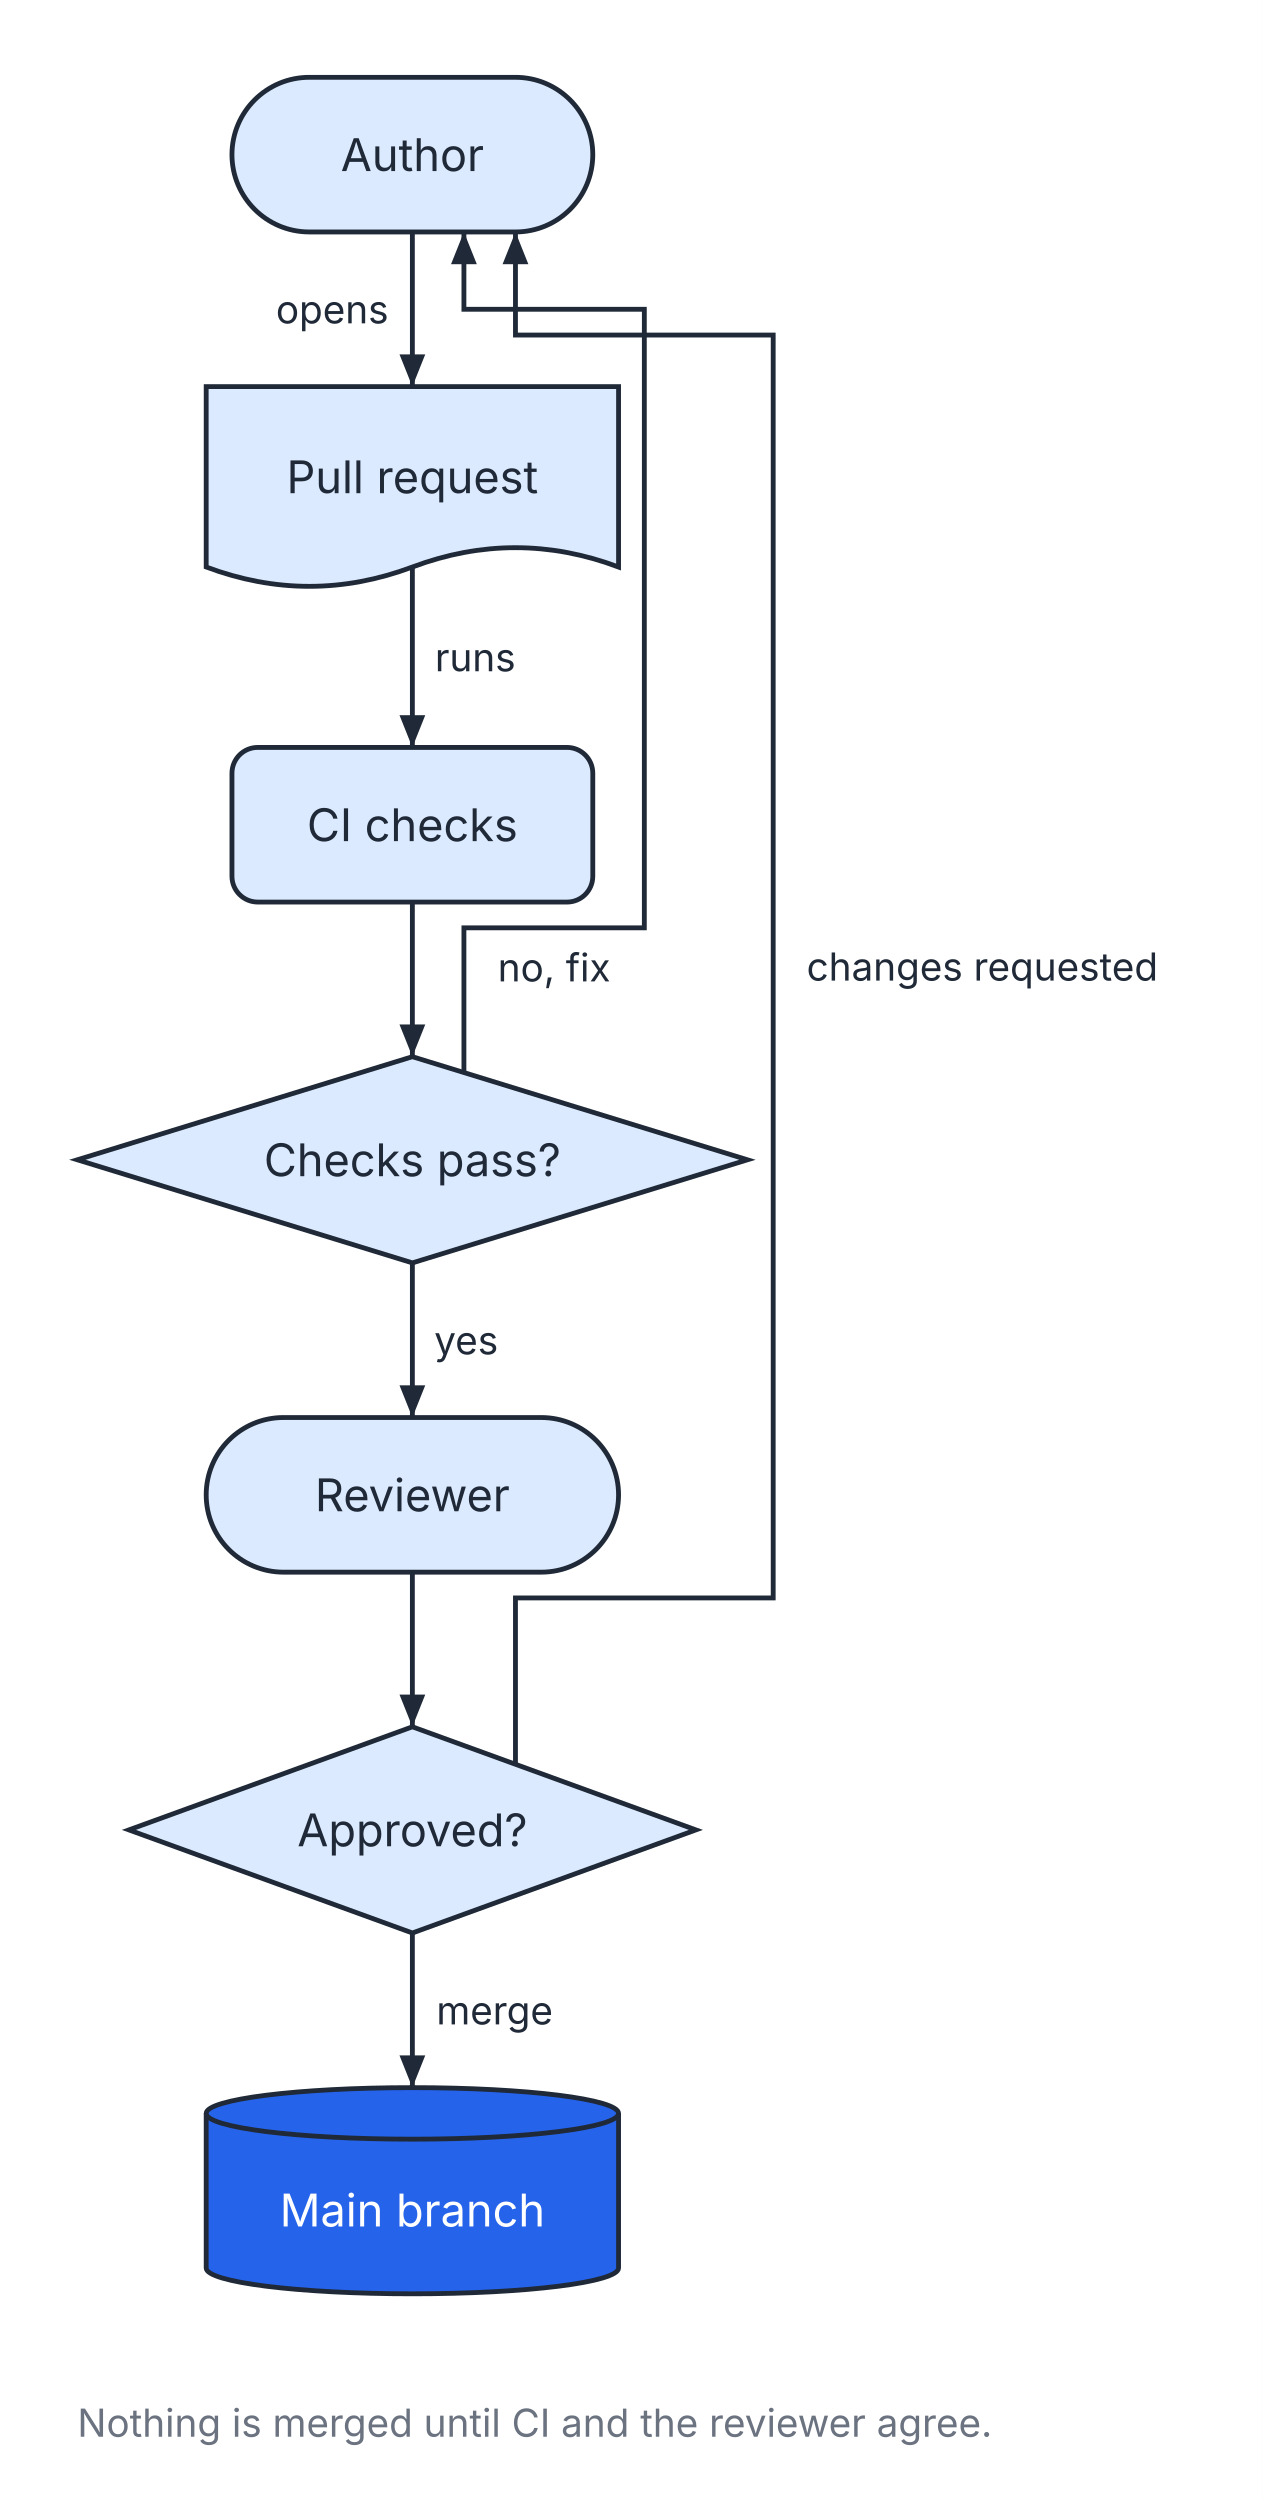
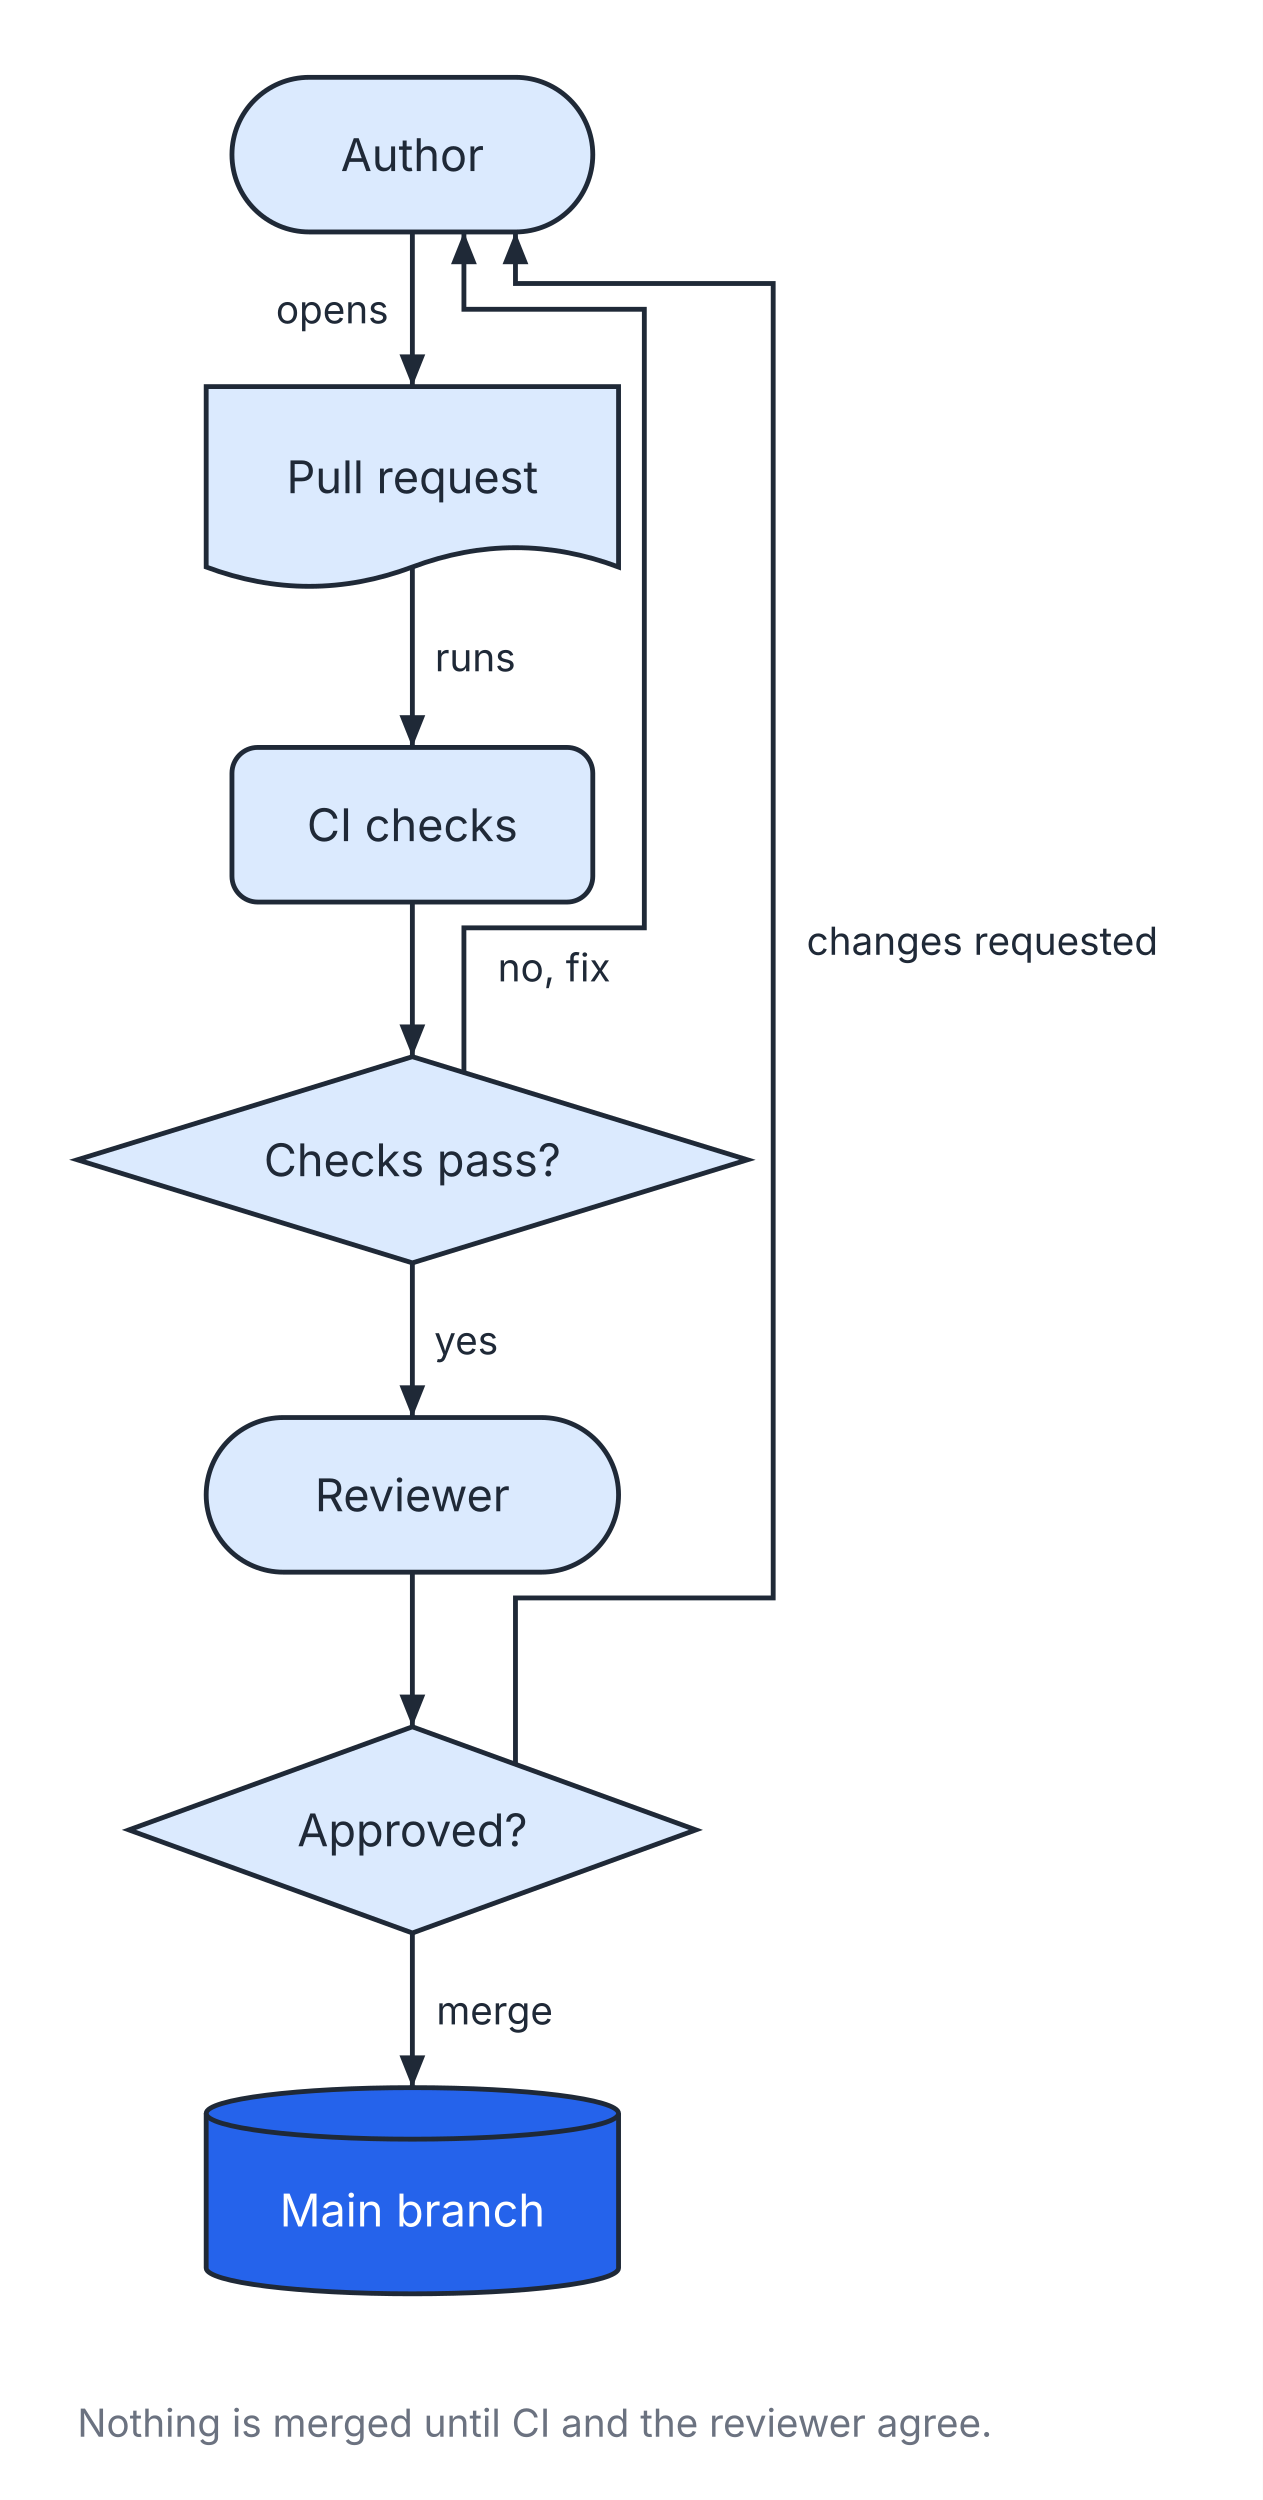
<svg xmlns="http://www.w3.org/2000/svg" viewBox="0 0 392 776" data-svgdog="1" font-family="Inter, sans-serif">
  <defs>
    <marker id="arrow" markerWidth="10" markerHeight="8" refX="10" refY="4" orient="auto" markerUnits="userSpaceOnUse">
      <path d="M0 0L10 4L0 8Z" fill="#1f2937" />
    </marker>
  </defs>
  <rect x="0" y="0" width="392" height="776" fill="#ffffff" />
  <g id="node-author">
    <rect x="72" y="24" width="112" height="48" rx="24" fill="#dbeafe" stroke="#1f2937" stroke-width="1.5" />
    <text x="128" y="53.09" text-anchor="middle" font-size="14" fill="#1f2937">Author</text>
  </g>
  <g id="node-pr">
    <path d="M64 120 L192 120 L192 176 Q160 164 128 176 Q96 188 64 176 Z" fill="#dbeafe" stroke="#1f2937" stroke-width="1.5" />
    <text x="128" y="153.09" text-anchor="middle" font-size="14" fill="#1f2937">Pull request</text>
  </g>
  <g id="node-ci">
    <rect x="72" y="232" width="112" height="48" rx="8" fill="#dbeafe" stroke="#1f2937" stroke-width="1.5" />
    <text x="128" y="261.09" text-anchor="middle" font-size="14" fill="#1f2937">CI checks</text>
  </g>
  <g id="node-green">
    <polygon points="128,328 232,360 128,392 24,360" fill="#dbeafe" stroke="#1f2937" stroke-width="1.5" />
    <text x="128" y="365.09" text-anchor="middle" font-size="14" fill="#1f2937">Checks pass?</text>
  </g>
  <g id="node-review">
    <rect x="64" y="440" width="128" height="48" rx="24" fill="#dbeafe" stroke="#1f2937" stroke-width="1.5" />
    <text x="128" y="469.09" text-anchor="middle" font-size="14" fill="#1f2937">Reviewer</text>
  </g>
  <g id="node-ok">
    <polygon points="128,536 216,568 128,600 40,568" fill="#dbeafe" stroke="#1f2937" stroke-width="1.5" />
    <text x="128" y="573.09" text-anchor="middle" font-size="14" fill="#1f2937">Approved?</text>
  </g>
  <g id="node-main">
    <path d="M64 656 A64 8 0 0 1 192 656 L192 704 A64 8 0 0 1 64 704 Z" fill="#2563eb" stroke="#1f2937" stroke-width="1.5" />
    <path d="M64 656 A64 8 0 0 0 192 656" fill="none" stroke="#1f2937" stroke-width="1.5" />
    <text x="128" y="691.09" text-anchor="middle" font-size="14" fill="#ffffff">Main branch</text>
  </g>
  <g id="edge-author--pr">
    <path d="M128 72 L128 120" fill="none" stroke="#1f2937" stroke-width="1.5" marker-end="url(#arrow)" />
    <text x="103.12" y="100.37" text-anchor="middle" font-size="12" fill="#1f2937">opens</text>
  </g>
  <g id="edge-pr--ci">
    <path d="M128 176 L128 232" fill="none" stroke="#1f2937" stroke-width="1.5" marker-end="url(#arrow)" />
    <text x="147.52" y="208.37" text-anchor="middle" font-size="12" fill="#1f2937">runs</text>
  </g>
  <g id="edge-ci--green">
    <path d="M128 280 L128 328" fill="none" stroke="#1f2937" stroke-width="1.5" marker-end="url(#arrow)" />
  </g>
  <g id="edge-green--author">
    <path d="M144 332.92 L144 288 L200 288 L200 96 L144 96 L144 72" fill="none" stroke="#1f2937" stroke-width="1.5" marker-end="url(#arrow)" />
    <text x="172" y="304.63" text-anchor="middle" font-size="12" fill="#1f2937">no, fix</text>
  </g>
  <g id="edge-green--review">
    <path d="M128 392 L128 440" fill="none" stroke="#1f2937" stroke-width="1.5" marker-end="url(#arrow)" />
    <text x="144.71" y="420.37" text-anchor="middle" font-size="12" fill="#1f2937">yes</text>
  </g>
  <g id="edge-review--ok">
    <path d="M128 488 L128 536" fill="none" stroke="#1f2937" stroke-width="1.5" marker-end="url(#arrow)" />
  </g>
  <g id="edge-ok--author">
-     <path d="M160 547.64 L160 496 L240 496 L240 104 L160 104 L160 72" fill="none" stroke="#1f2937" stroke-width="1.5" marker-end="url(#arrow)" />
-     <text x="304.91" y="304.37" text-anchor="middle" font-size="12" fill="#1f2937">changes requested</text>
+     <path d="M160 547.64 L160 496 L240 496 L240 88 L160 88 L160 72" fill="none" stroke="#1f2937" stroke-width="1.5" marker-end="url(#arrow)" />
+     <text x="304.91" y="296.37" text-anchor="middle" font-size="12" fill="#1f2937">changes requested</text>
  </g>
  <g id="edge-ok--main">
    <path d="M128 600 L128 648" fill="none" stroke="#1f2937" stroke-width="1.5" marker-end="url(#arrow)" />
    <text x="153.54" y="628.37" text-anchor="middle" font-size="12" fill="#1f2937">merge</text>
  </g>
  <g id="caption">
    <text x="24" y="756.37" font-size="12" fill="#6b7280">Nothing is merged until CI and the reviewer agree.</text>
  </g>
</svg>
